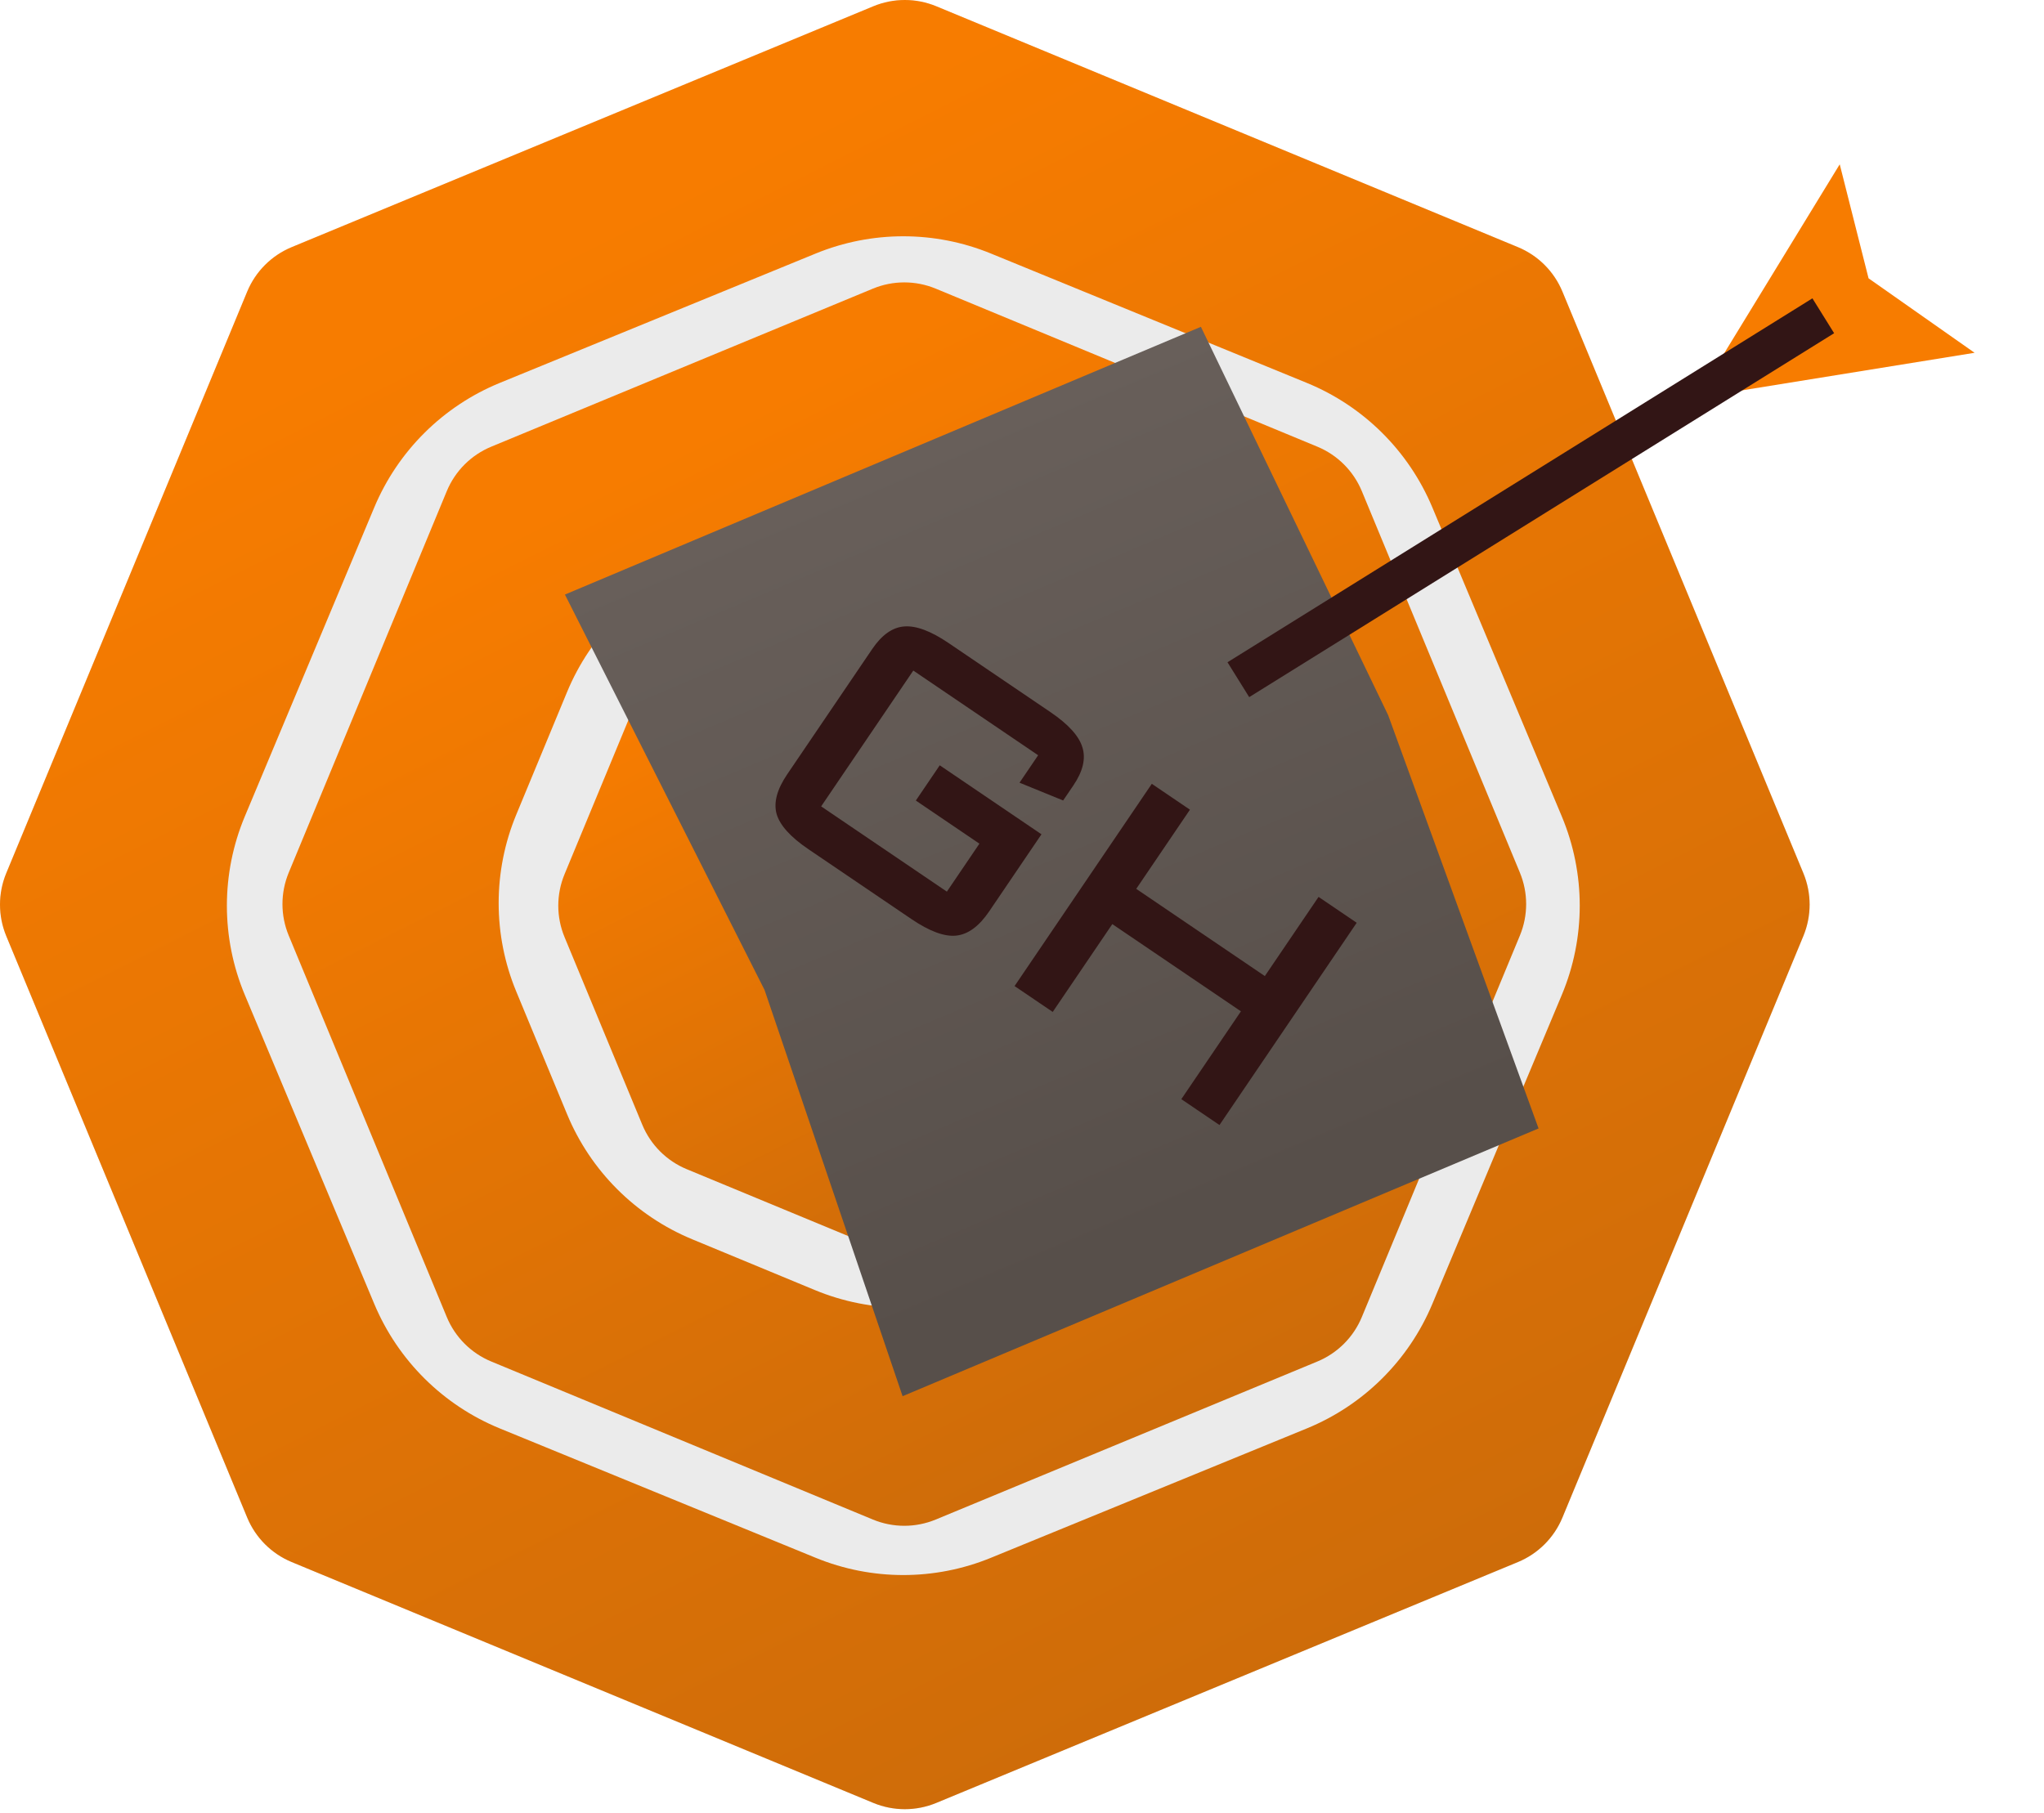
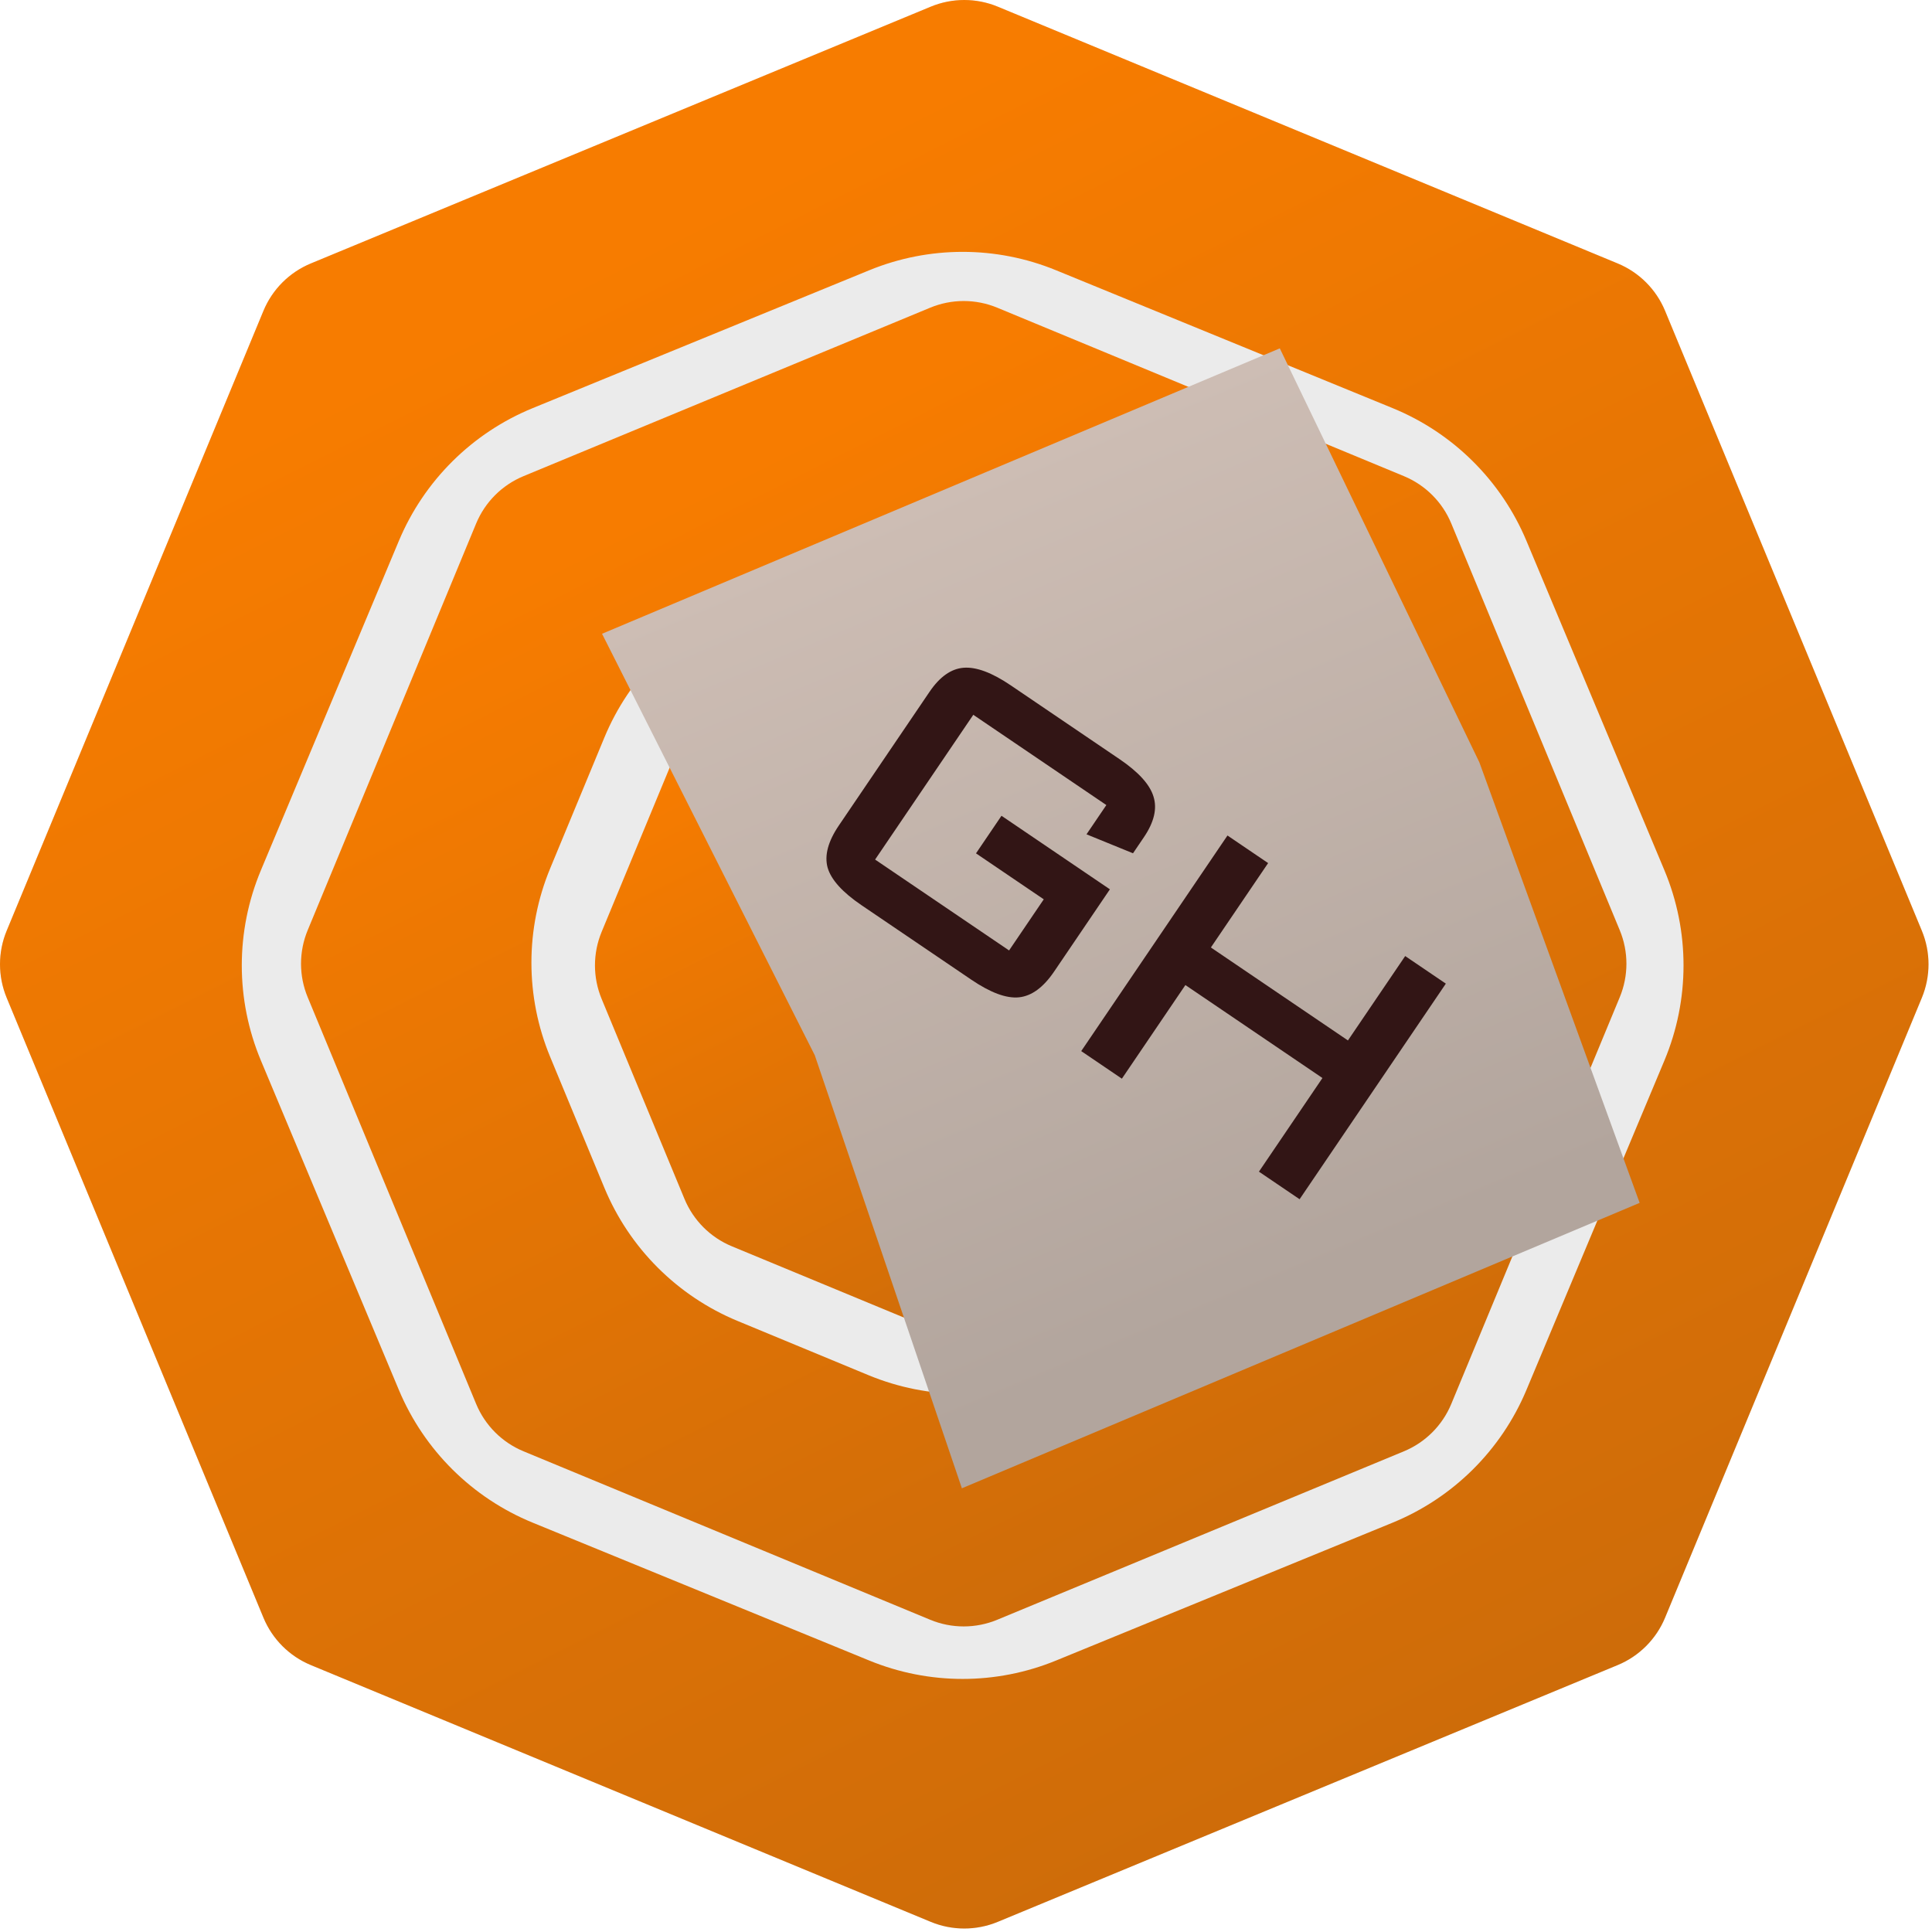
- <svg xmlns="http://www.w3.org/2000/svg" width="398" height="353" viewBox="0 0 398 353" fill="none">
-   <path fill-rule="evenodd" clip-rule="evenodd" d="M295.571 48.135C299.491 49.759 302.606 52.874 304.23 56.794L351.146 170.059C352.769 173.98 352.769 178.385 351.146 182.305L304.23 295.571C302.606 299.491 299.491 302.606 295.571 304.23L182.305 351.146C178.384 352.77 173.979 352.77 170.059 351.146L56.793 304.23C52.873 302.606 49.758 299.491 48.134 295.571L1.218 182.305C-0.406 178.385 -0.406 173.98 1.218 170.059L48.134 56.794C49.758 52.874 52.873 49.759 56.793 48.135L170.059 1.218C173.979 -0.405 178.384 -0.405 182.305 1.218L295.571 48.135Z" fill="#EBEBEB" />
-   <path fill-rule="evenodd" clip-rule="evenodd" d="M295.57 48.134C299.49 49.758 302.605 52.873 304.229 56.793L351.145 170.059C352.769 173.979 352.769 178.384 351.145 182.305L304.229 295.571C302.605 299.491 299.49 302.606 295.57 304.23L182.305 351.146C178.384 352.769 173.979 352.769 170.059 351.146L56.793 304.23C52.873 302.606 49.758 299.491 48.134 295.57L1.218 182.305C-0.406 178.384 -0.406 173.979 1.218 170.059L48.134 56.793C49.758 52.873 52.873 49.758 56.793 48.134L170.059 1.218C173.979 -0.406 178.384 -0.406 182.305 1.218L295.57 48.134ZM192.946 49.377C182.015 44.9 169.762 44.899 158.831 49.377L97.324 74.572C86.281 79.096 77.486 87.822 72.875 98.829L47.671 159.005C43.013 170.127 43.013 182.653 47.671 193.774L72.875 253.95C77.486 264.958 86.281 273.683 97.324 278.207L158.831 303.402C169.762 307.88 182.015 307.88 192.946 303.402L254.454 278.207C265.498 273.683 274.292 264.958 278.902 253.95L304.107 193.774C308.766 182.653 308.766 170.127 304.107 159.005L278.902 98.829C274.292 87.822 265.498 79.096 254.454 74.572L192.946 49.377Z" fill="url(#paint0_linear_268_201)" />
-   <path d="M256.511 86.997C260.432 88.621 263.546 91.735 265.17 95.656L295.949 169.961C297.572 173.881 297.572 178.286 295.949 182.207L265.17 256.513C263.546 260.433 260.432 263.548 256.511 265.172L182.206 295.95C178.286 297.574 173.881 297.574 169.96 295.95L95.656 265.172C91.735 263.548 88.62 260.433 86.996 256.513L56.218 182.207C54.594 178.286 54.594 173.881 56.218 169.961L86.996 95.656C88.62 91.735 91.735 88.621 95.656 86.997L169.96 56.219C173.881 54.595 178.286 54.595 182.206 56.219L256.511 86.997ZM193.11 100.523C182.083 95.956 169.695 95.956 158.668 100.523L134.774 110.421C123.748 114.988 114.987 123.748 110.419 134.774L100.522 158.669C95.955 169.695 95.955 182.084 100.522 193.11L110.419 217.006C114.987 228.032 123.748 236.792 134.774 241.359L158.668 251.257C169.695 255.824 182.083 255.824 193.11 251.257L217.004 241.359C228.03 236.792 236.791 228.032 241.359 217.006L251.256 193.11C255.823 182.084 255.823 169.695 251.256 158.669L241.359 134.774C236.791 123.748 228.031 114.988 217.004 110.421L193.11 100.523Z" fill="url(#paint1_linear_268_201)" />
-   <path d="M170.266 109.926C174.187 108.302 178.592 108.302 182.512 109.926L219.057 125.063C222.977 126.687 226.092 129.802 227.716 133.722L242.853 170.267C244.477 174.187 244.477 178.592 242.853 182.513L227.716 219.057C226.092 222.978 222.977 226.093 219.057 227.716L182.512 242.854C178.592 244.478 174.187 244.478 170.266 242.854L133.722 227.716C129.801 226.093 126.686 222.978 125.062 219.057L109.925 182.513C108.301 178.592 108.301 174.187 109.925 170.267L125.062 133.722C126.686 129.802 129.801 126.687 133.722 125.063L170.266 109.926Z" fill="url(#paint2_linear_268_201)" />
-   <path d="M110 115.798L233.835 63.649L270.299 139.292L299.584 219.779L175.748 271.927L148.872 192.812L110 115.798Z" fill="url(#paint3_linear_268_201)" />
+ <svg xmlns="http://www.w3.org/2000/svg" width="353" height="353" viewBox="0 0 353 353" fill="none">
+   <path d="M295.571 48.135C299.491 49.759 302.606 52.874 304.23 56.794L351.146 170.059C352.769 173.98 352.769 178.385 351.146 182.305L304.23 295.571C302.606 299.491 299.491 302.606 295.571 304.23L182.305 351.146C178.384 352.77 173.979 352.77 170.059 351.146L56.793 304.23C52.873 302.606 49.758 299.491 48.134 295.571L1.218 182.305C-0.406 178.385 -0.406 173.98 1.218 170.059L48.134 56.794C49.758 52.874 52.873 49.759 56.793 48.135L170.059 1.218C173.979 -0.405 178.384 -0.405 182.305 1.218L295.571 48.135Z" fill="#EBEBEB" />
+   <path d="M295.571 48.135C299.491 49.759 302.606 52.873 304.23 56.794L351.146 170.059C352.769 173.979 352.769 178.384 351.146 182.305L304.23 295.57C302.606 299.491 299.491 302.606 295.57 304.23L182.305 351.146C178.384 352.769 173.979 352.769 170.059 351.146L56.793 304.23C52.873 302.606 49.758 299.491 48.134 295.57L1.218 182.305C-0.406 178.384 -0.406 173.979 1.218 170.059L48.134 56.794C49.758 52.873 52.873 49.759 56.793 48.135L170.059 1.218C173.979 -0.406 178.384 -0.406 182.305 1.218L295.571 48.135ZM192.947 49.377C182.016 44.899 169.762 44.899 158.831 49.377L97.324 74.572C86.281 79.096 77.486 87.822 72.875 98.829L47.671 159.005C43.013 170.127 43.013 182.653 47.671 193.774L72.875 253.95C77.486 264.958 86.281 273.683 97.324 278.207L158.831 303.402C169.762 307.88 182.016 307.88 192.947 303.402L254.454 278.207C265.498 273.683 274.293 264.958 278.903 253.95L304.107 193.774C308.766 182.653 308.766 170.127 304.107 159.005L278.903 98.829C274.293 87.822 265.498 79.096 254.454 74.572L192.947 49.377Z" fill="url(#paint0_linear_1179_3368)" />
+   <path d="M256.511 86.997C260.432 88.621 263.547 91.735 265.17 95.656L295.949 169.961C297.572 173.881 297.573 178.286 295.949 182.206L265.17 256.512C263.547 260.433 260.432 263.548 256.511 265.172L182.206 295.95C178.286 297.574 173.881 297.574 169.96 295.95L95.656 265.172C91.735 263.548 88.62 260.433 86.996 256.512L56.218 182.206C54.594 178.286 54.594 173.881 56.218 169.961L86.996 95.656C88.62 91.735 91.735 88.621 95.656 86.997L169.96 56.218C173.881 54.594 178.286 54.594 182.206 56.218L256.511 86.997ZM193.11 100.523C182.084 95.956 169.695 95.956 158.668 100.523L134.774 110.42C123.748 114.988 114.987 123.748 110.419 134.774L100.522 158.669C95.955 169.695 95.955 182.084 100.522 193.11L110.419 217.005C114.987 228.032 123.748 236.792 134.774 241.359L158.668 251.256C169.695 255.824 182.084 255.824 193.11 251.256L217.004 241.359C228.031 236.792 236.792 228.032 241.359 217.005L251.256 193.11C255.823 182.084 255.823 169.695 251.256 158.669L241.359 134.774C236.792 123.748 228.031 114.988 217.004 110.42L193.11 100.523Z" fill="url(#paint1_linear_1179_3368)" />
+   <path d="M170.266 109.926C174.187 108.302 178.592 108.302 182.512 109.926L219.057 125.063C222.977 126.687 226.092 129.802 227.716 133.722L242.853 170.267C244.477 174.187 244.477 178.592 242.853 182.513L227.716 219.057C226.092 222.978 222.977 226.092 219.057 227.716L182.512 242.853C178.592 244.477 174.187 244.477 170.266 242.853L133.722 227.716C129.801 226.092 126.686 222.978 125.062 219.057L109.925 182.513C108.301 178.592 108.301 174.187 109.925 170.267L125.062 133.722C126.686 129.802 129.801 126.687 133.722 125.063L170.266 109.926Z" fill="url(#paint2_linear_1179_3368)" />
+   <path d="M110 115.798L233.835 63.649L270.299 139.292L299.584 219.779L175.748 271.927L148.872 192.812L110 115.798Z" fill="url(#paint3_linear_1179_3368)" />
  <path d="M169.833 126.409C171.703 123.651 173.78 122.184 176.064 122.008C178.379 121.825 181.252 122.898 184.685 125.227L204.55 138.702C208.02 141.056 210.089 143.336 210.757 145.542C211.456 147.741 210.87 150.22 208.999 152.977L207.014 155.904L198.517 152.44L202.144 147.094L177.833 130.603L159.892 157.052L184.371 173.658L190.708 164.316L178.328 155.918L182.985 149.052L202.793 162.49L192.601 177.515C190.629 180.422 188.482 181.992 186.16 182.225C183.87 182.452 180.971 181.376 177.463 178.996L157.429 165.406C153.922 163.027 151.85 160.731 151.214 158.52C150.609 156.302 151.293 153.739 153.265 150.832L169.833 126.409ZM197.553 192.049L224.275 152.657L231.703 157.696L221.243 173.115L246.285 190.102L256.745 174.683L264.173 179.722L237.452 219.114L230.023 214.075L241.628 196.968L216.586 179.981L204.981 197.088L197.553 192.049Z" fill="#321515" />
-   <path d="M363.838 54.206L384.483 68.71L330.446 77.443L358.225 32.001L363.838 54.206Z" fill="#F77C00" />
-   <path d="M355.02 61.501L241.127 132.379" stroke="#321515" stroke-width="8" />
  <defs>
-     <linearGradient id="paint0_linear_268_201" x1="47" y1="41.5" x2="202" y2="349.5" gradientUnits="userSpaceOnUse">
+     <linearGradient id="paint0_linear_1179_3368" x1="47" y1="41.5" x2="202" y2="349.5" gradientUnits="userSpaceOnUse">
      <stop offset="0.096" stop-color="#F77C00" />
      <stop offset="1" stop-color="#CE6C09" />
    </linearGradient>
-     <linearGradient id="paint1_linear_268_201" x1="87.302" y1="83.522" x2="193.828" y2="295.2" gradientUnits="userSpaceOnUse">
+     <linearGradient id="paint1_linear_1179_3368" x1="87.302" y1="83.522" x2="193.828" y2="295.199" gradientUnits="userSpaceOnUse">
      <stop offset="0.096" stop-color="#F77C00" />
      <stop offset="1" stop-color="#CE6C09" />
    </linearGradient>
-     <linearGradient id="paint2_linear_268_201" x1="125.796" y1="123.643" x2="186.501" y2="244.268" gradientUnits="userSpaceOnUse">
+     <linearGradient id="paint2_linear_1179_3368" x1="125.796" y1="123.643" x2="186.501" y2="244.268" gradientUnits="userSpaceOnUse">
      <stop offset="0.096" stop-color="#F77C00" />
      <stop offset="1" stop-color="#CE6C09" />
    </linearGradient>
-     <linearGradient id="paint3_linear_268_201" x1="173.875" y1="88.9" x2="239.624" y2="245.029" gradientUnits="userSpaceOnUse">
-       <stop stop-color="#685F5A" />
-       <stop offset="0.938" stop-color="#574F4A" />
+     <linearGradient id="paint3_linear_1179_3368" x1="173.875" y1="88.9" x2="239.624" y2="245.029" gradientUnits="userSpaceOnUse">
+       <stop stop-color="#CDBDB4" />
+       <stop offset="0.938" stop-color="#B2A59D" />
    </linearGradient>
  </defs>
</svg>
